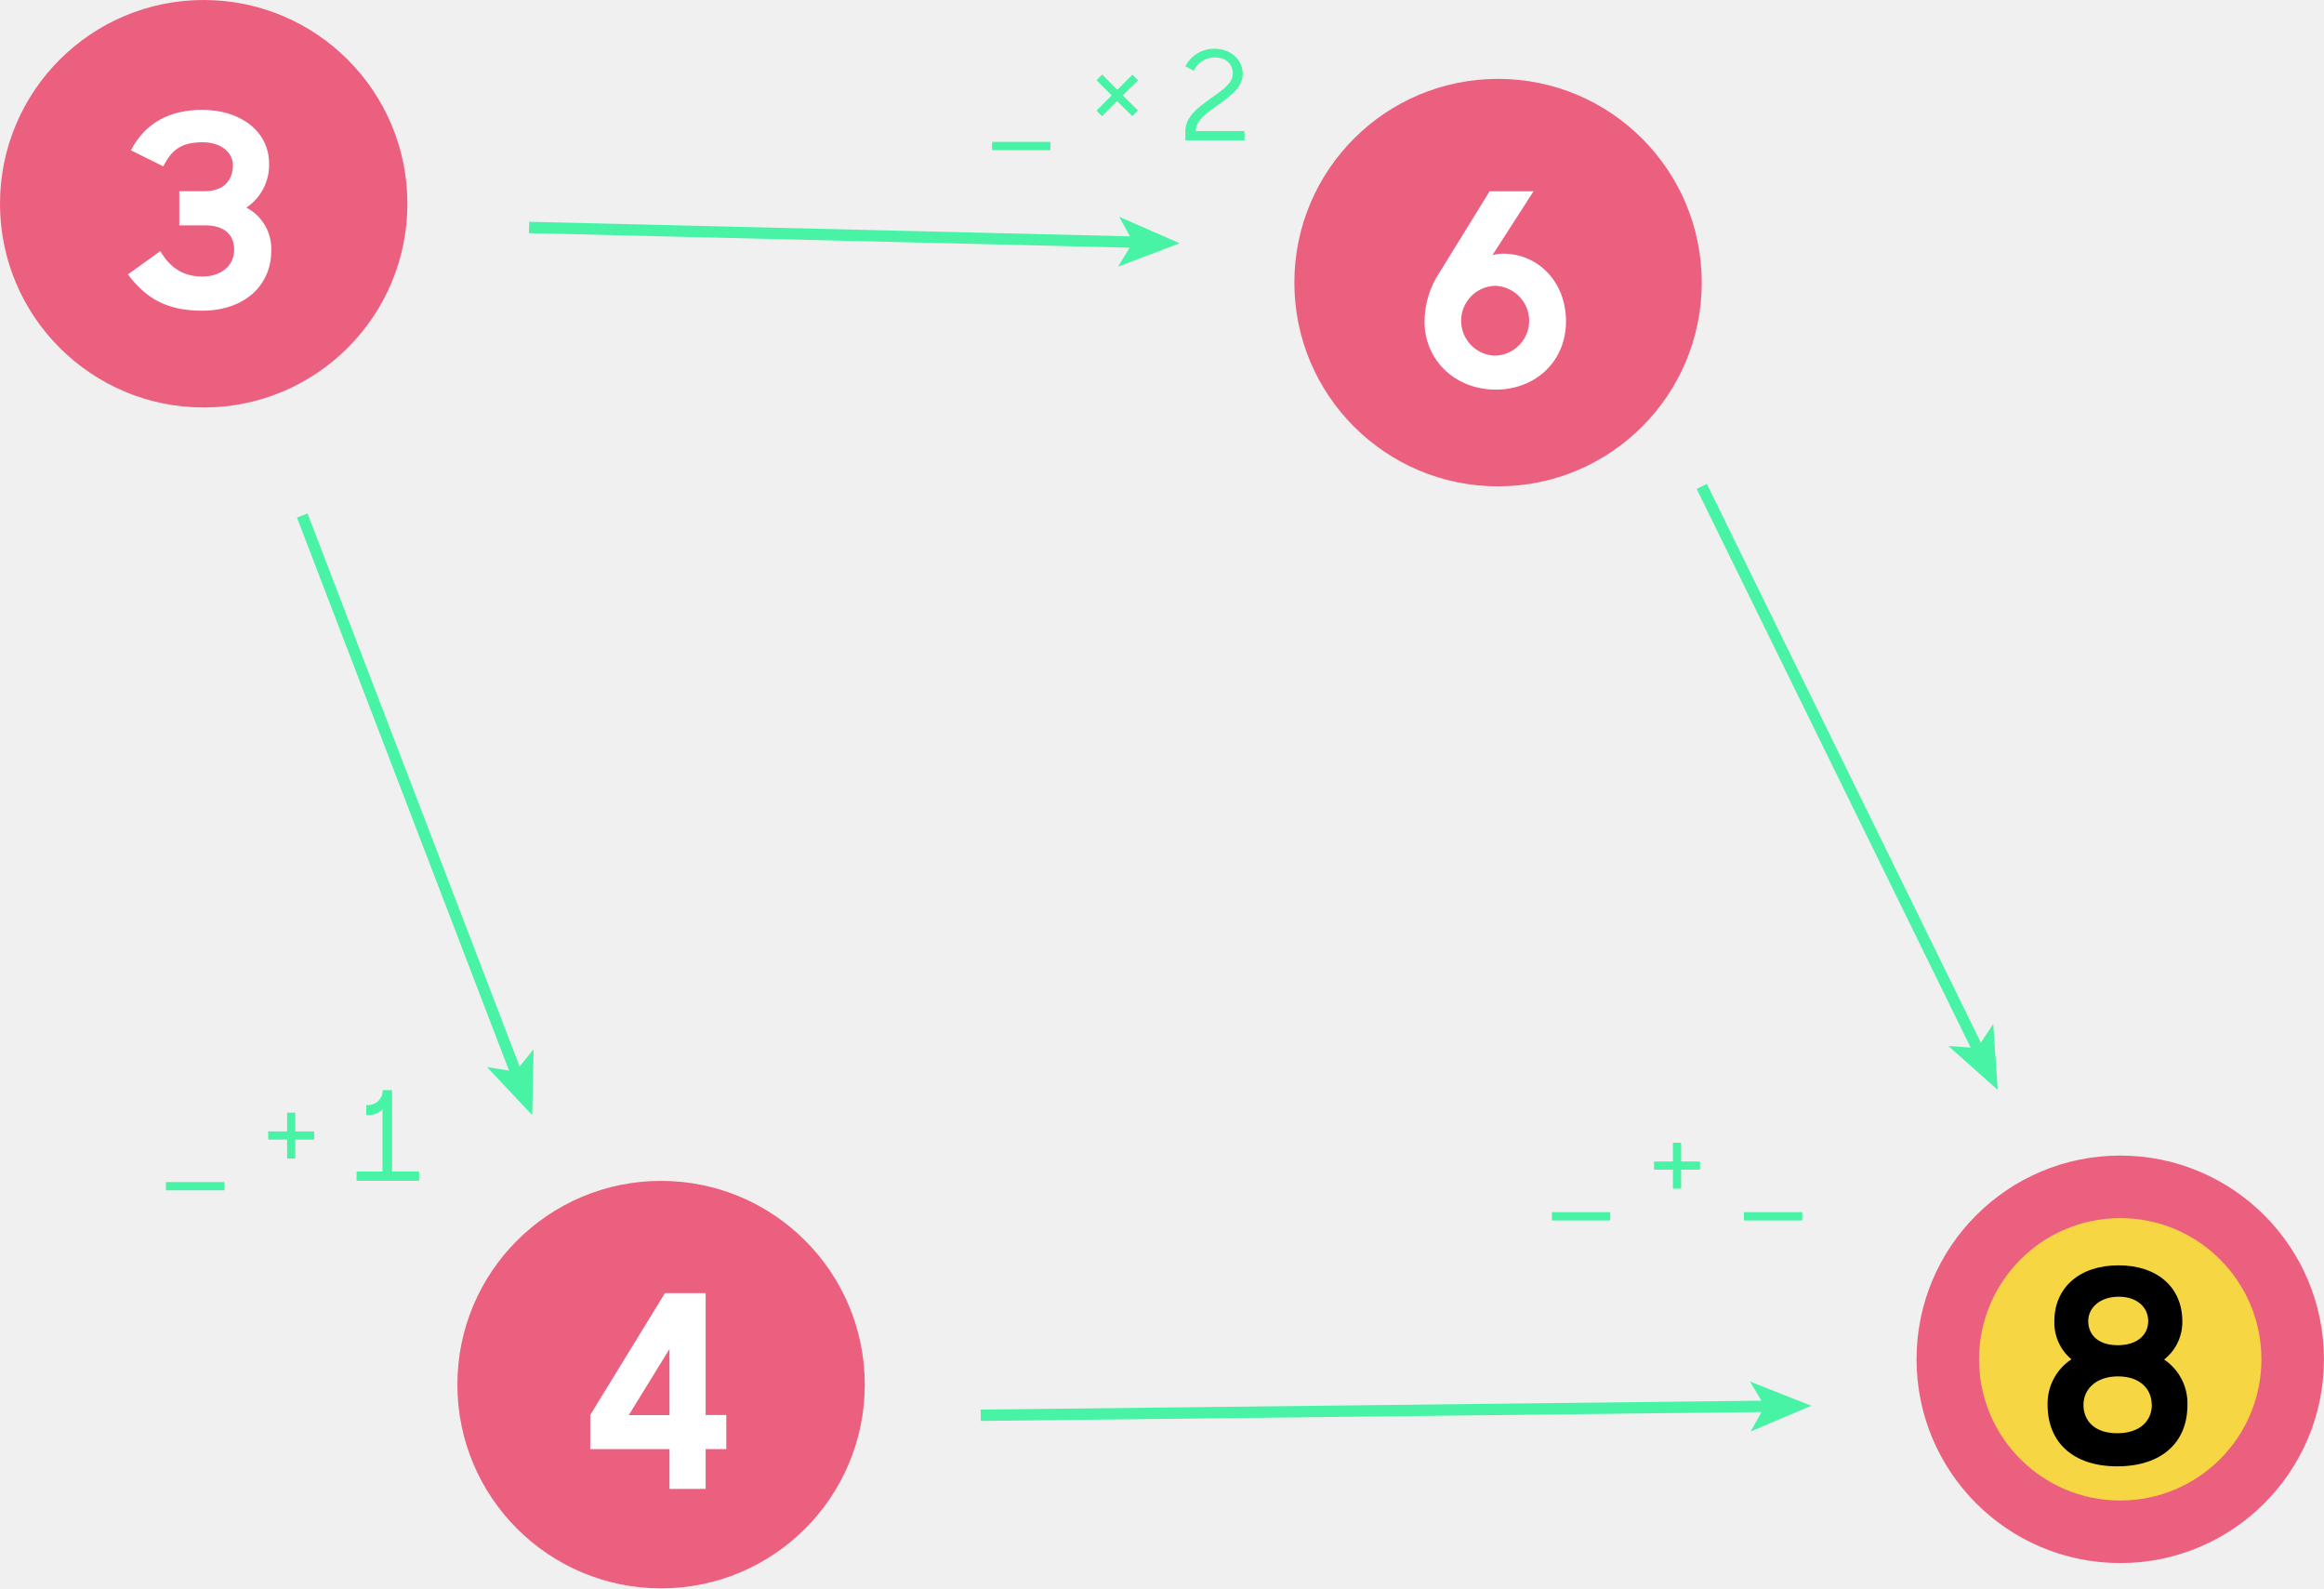
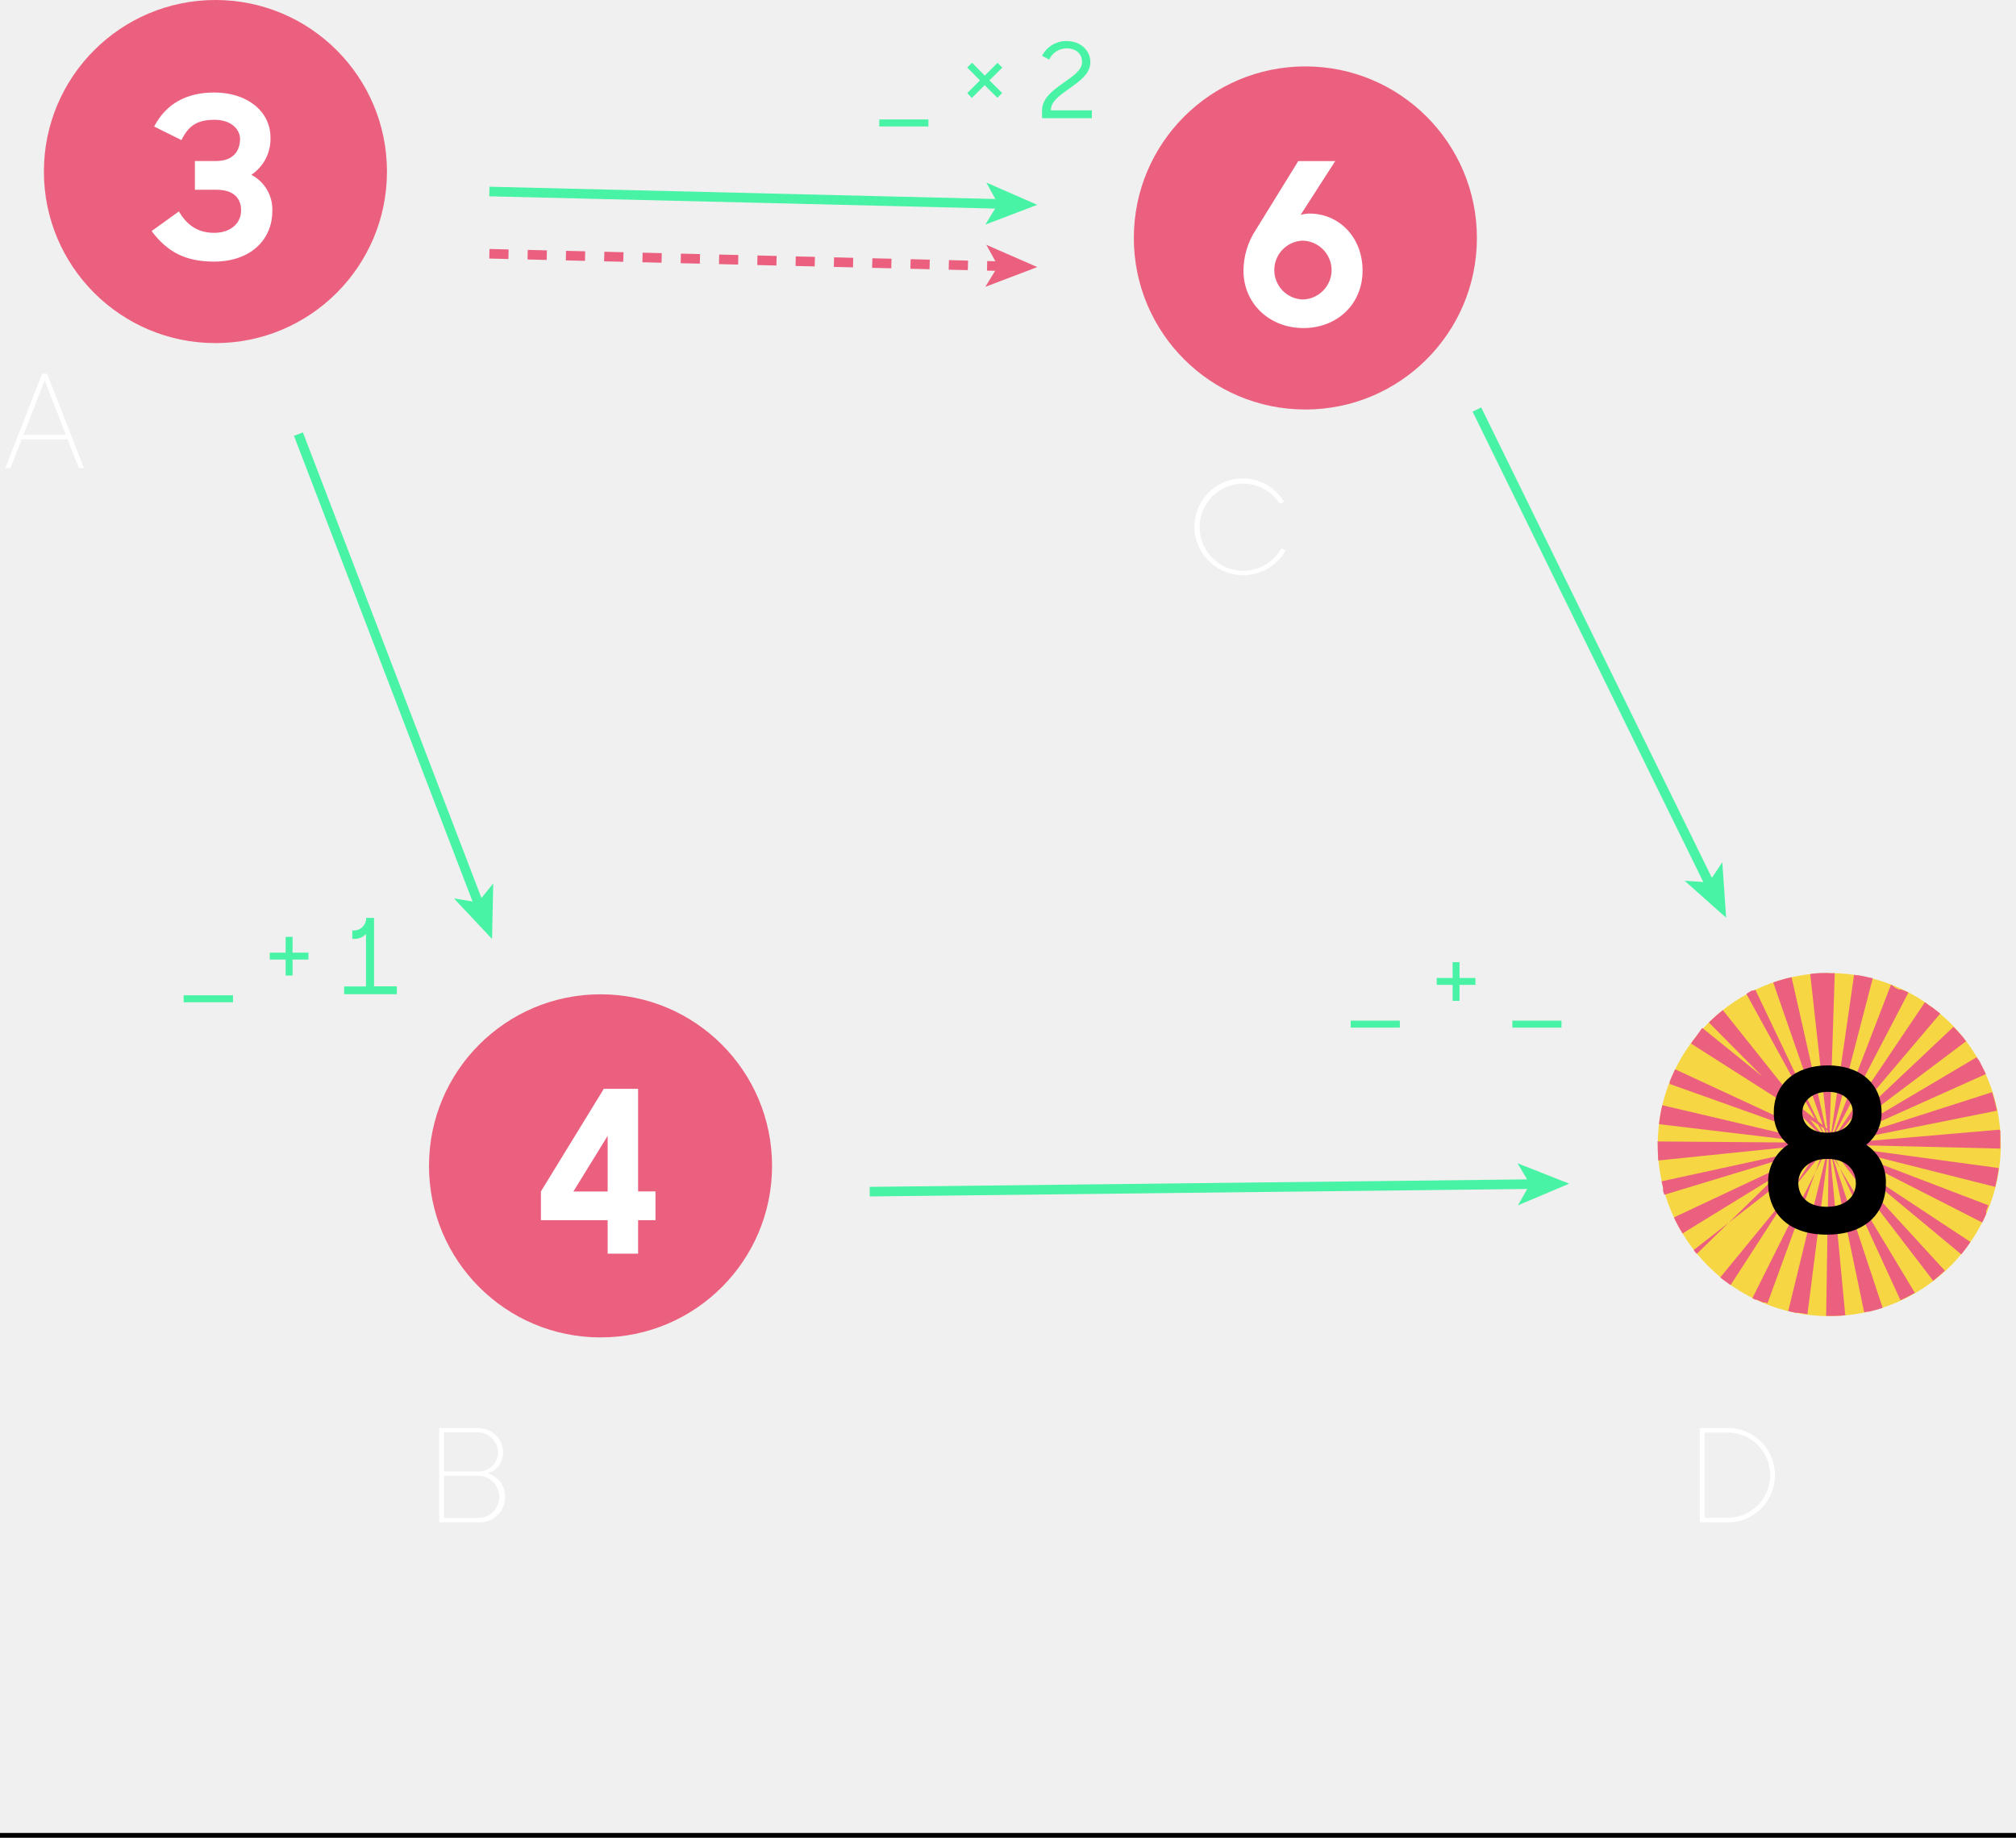
- <svg xmlns="http://www.w3.org/2000/svg" viewBox="0 0 408.78 279.33">
-   <circle cx="35.83" cy="35.83" r="35.83" style="fill:#ec607f" />
-   <path d="M239,173.93l5.7-4.1c1.84,3.16,4.28,4.47,7.39,4.47s5.6-1.74,5.6-4.71c0-2.54-1.6-4.29-5.13-4.29h-4.52v-6h4.43c3.67,0,5-2.21,5-4.61,0-2-1.84-4-5.32-4-3.77,0-5.46,1.32-6.92,4.24l-5.7-2.83c2.5-4.8,6.78-7.11,12.57-7.11,6.78,0,11.73,3.86,11.73,9.42a9,9,0,0,1-4,7.77,8.16,8.16,0,0,1,4.38,7.63c0,5.89-4.52,10.5-12.2,10.5C246.09,180.29,242.32,178.35,239,173.93Z" transform="translate(-216.5 -125.67)" style="fill:#fff" />
-   <circle cx="116.28" cy="243.5" r="35.83" style="fill:#ec607f" />
-   <path d="M334.26,380.51H320.32v-6l13.14-21.43h7.16v21.43h3.63v6h-3.63v7h-6.36v-7Zm0-6V362.9l-7.16,11.63h7.16Z" transform="translate(-216.5 -125.67)" style="fill:#fff" />
-   <circle cx="263.5" cy="49.7" r="35.83" style="fill:#ec607f" />
-   <path d="M467.07,182.24a15.7,15.7,0,0,1,2.64-8.66l8.81-14.27h7.72L479,170.56a6.29,6.29,0,0,1,1.88-.28c6.12,0,11.07,4.9,11.07,11.91s-5.32,12-12.38,12C472.3,194.16,467.07,188.88,467.07,182.24Zm18.41-.19a6.19,6.19,0,0,0-6.07-6.12,6.15,6.15,0,0,0,0,12.29A6.17,6.17,0,0,0,485.48,182.05Z" transform="translate(-216.5 -125.67)" style="fill:#fff" />
-   <path d="M589.44,395.06a30.33,30.33,0,1,1,30.33-30.33A30.37,30.37,0,0,1,589.44,395.06Z" transform="translate(-216.5 -125.67)" style="fill:#f6d743" />
-   <path d="M589.44,339.89a24.83,24.83,0,1,1-24.83,24.83,24.86,24.86,0,0,1,24.83-24.83m0-11a35.83,35.83,0,1,0,35.83,35.83,35.83,35.83,0,0,0-35.83-35.83h0Z" transform="translate(-216.5 -125.67)" style="fill:#ec607f" />
-   <path d="M576.66,372.72a9.3,9.3,0,0,1,4.19-8,8.42,8.42,0,0,1-3-6.69c0-6,4.52-9.84,11.3-9.84s11.21,3.86,11.21,9.84a8.38,8.38,0,0,1-3.2,6.73,9.25,9.25,0,0,1,4.1,8c0,6.64-4.61,10.78-12.34,10.78S576.66,379.36,576.66,372.72Zm18.32,0c0-2.78-2.07-5-5.93-5s-6.08,2.26-6.08,5,1.88,5,5.93,5S595,375.5,595,372.72ZM594.36,358c0-2.35-1.88-4.29-5.18-4.29s-5.37,1.93-5.37,4.29,1.7,4.24,5.18,4.24S594.36,360.39,594.36,358Z" transform="translate(-216.5 -125.67)" />
-   <line x1="53.17" y1="90.67" x2="90.88" y2="188.99" style="fill:none;stroke:#48f3a5;stroke-miterlimit:10;stroke-width:2px" />
-   <polygon points="93.61 196.11 85.66 187.65 90.68 188.46 93.86 184.51 93.61 196.11" style="fill:#48f3a5" />
-   <line x1="93.06" y1="40" x2="199.88" y2="42.59" style="fill:none;stroke:#48f3a5;stroke-miterlimit:10;stroke-width:2px" />
-   <polygon points="207.5 42.78 196.65 46.91 199.31 42.58 196.87 38.13 207.5 42.78" style="fill:#48f3a5" />
-   <line x1="172.5" y1="248.89" x2="310.99" y2="247.31" style="fill:none;stroke:#48f3a5;stroke-miterlimit:10;stroke-width:2px" />
-   <polygon points="318.61 247.22 307.92 251.74 310.42 247.32 307.82 242.96 318.61 247.22" style="fill:#48f3a5" />
-   <line x1="299.33" y1="85.54" x2="348.03" y2="184.82" style="fill:none;stroke:#48f3a5;stroke-miterlimit:10;stroke-width:2px" />
-   <polygon points="351.39 191.67 342.71 183.95 347.78 184.31 350.6 180.09 351.39 191.67" style="fill:#48f3a5" />
-   <path d="M245.69,333.55H256V335H245.69v-1.46Z" transform="translate(-216.5 -125.67)" style="fill:#48f3a5" />
-   <path d="M263.67,324.64H267v-3.3h1.44v3.3h3.32v1.44h-3.32v3.34H267v-3.34h-3.32v-1.44Z" transform="translate(-216.5 -125.67)" style="fill:#48f3a5" />
-   <path d="M279.24,331.7h4.54V320.76a3.31,3.31,0,0,1-2.6,1h-0.26V320H281a2.58,2.58,0,0,0,2.82-2.62h1.64v14.3h4.76v1.64h-11V331.7Z" transform="translate(-216.5 -125.67)" style="fill:#48f3a5" />
-   <path d="M391,150.62h10.26v1.46H391v-1.46Z" transform="translate(-216.5 -125.67)" style="fill:#48f3a5" />
-   <path d="M409.37,145.12l2.66-2.66-2.66-2.69,1-1,2.66,2.69,2.66-2.66,1,1L414,142.45l2.66,2.64-1,1L413,143.46l-2.66,2.66Z" transform="translate(-216.5 -125.67)" style="fill:#48f3a5" />
-   <path d="M425,148.72c0-2.51,2.23-4.15,4.35-5.66,1.94-1.4,4-2.66,4-4.41s-1.22-2.88-3.25-2.88a4.06,4.06,0,0,0-3.62,2.34l-1.48-.79a5.71,5.71,0,0,1,5.09-3.08c3,0,5,2,5,4.43s-2.31,4-4.41,5.5-3.84,2.69-3.84,4.54v0h8.56v1.64H425v-1.68Z" transform="translate(-216.5 -125.67)" style="fill:#48f3a5" />
-   <path d="M489.47,338.84h10.26v1.46H489.47v-1.46Z" transform="translate(-216.5 -125.67)" style="fill:#48f3a5" />
-   <path d="M507.44,329.93h3.32v-3.3h1.44v3.3h3.32v1.44h-3.32v3.34h-1.44v-3.34h-3.32v-1.44Z" transform="translate(-216.5 -125.67)" style="fill:#48f3a5" />
-   <path d="M523.24,338.84H533.5v1.46H523.24v-1.46Z" transform="translate(-216.5 -125.67)" style="fill:#48f3a5" />
+ <svg xmlns="http://www.w3.org/2000/svg" viewBox="0 0 421.11 383.83">
+   <circle cx="45" cy="35.83" r="35.83" style="fill:#ec607f" />
+   <path d="M239,173.93l5.7-4.1c1.84,3.16,4.28,4.47,7.39,4.47s5.6-1.74,5.6-4.71c0-2.54-1.6-4.29-5.13-4.29h-4.52v-6h4.43c3.67,0,5-2.21,5-4.61,0-2-1.84-4-5.32-4-3.77,0-5.46,1.32-6.92,4.24l-5.7-2.83c2.5-4.8,6.78-7.11,12.57-7.11,6.78,0,11.73,3.86,11.73,9.42a9,9,0,0,1-4,7.77,8.16,8.16,0,0,1,4.38,7.63c0,5.89-4.52,10.5-12.2,10.5C246.09,180.29,242.32,178.35,239,173.93Z" transform="translate(-207.33 -125.67)" style="fill:#fff" />
+   <circle cx="125.44" cy="243.5" r="35.83" style="fill:#ec607f" />
+   <path d="M334.26,380.51H320.32v-6l13.14-21.43h7.16v21.43h3.63v6h-3.63v7h-6.36v-7Zm0-6V362.9l-7.16,11.63h7.16Z" transform="translate(-207.33 -125.67)" style="fill:#fff" />
+   <circle cx="272.67" cy="49.7" r="35.83" style="fill:#ec607f" />
+   <path d="M467.07,182.24a15.7,15.7,0,0,1,2.64-8.66l8.81-14.27h7.72L479,170.56a6.29,6.29,0,0,1,1.88-.28c6.12,0,11.07,4.9,11.07,11.91s-5.32,12-12.38,12C472.3,194.16,467.07,188.88,467.07,182.24Zm18.41-.19a6.19,6.19,0,0,0-6.07-6.12,6.15,6.15,0,0,0,0,12.29A6.17,6.17,0,0,0,485.48,182.05Z" transform="translate(-207.33 -125.67)" style="fill:#fff" />
+   <circle cx="382.11" cy="239.06" r="35.83" style="fill:#f6d743" />
+   <path d="M589.44,328.89h-1.21q-1.4,0-2.78.2l3.86,34.79h0.14v-35h0Zm-7.93.88h0a35.56,35.56,0,0,0-3.79,1.09l11.5,33.06,0.06,0-7.72-34.14h0ZM574,332.39l-0.22.11h0l0,0h0l0,0h0l-0.05,0h0l-0.11.05h0l0,0h0l0,0h0l0,0h0l0,0h0l0,0h0l-0.05,0h0l0,0h0l0,0h0l0,0h0l0,0h0l0,0h0l0,0h0l0,0h0l0,0h0l0,0h-0.08l0,0h0l0,0h0l0,0h0l0,0h0l0,0h-0.2l-0.05,0h0l0,0h0l0,0h0l0,0h0l0,0h0l0,0h0l-0.12.07h0l0,0h0l0,0h0l0,0h0l-1,.63L589,364l0.07,0L574,332.39h0Zm-6.77,4.23q-1.29,1-2.48,2.15h0l0,0h0l-0.27.26h0l-0.2.2,24.65,24.85,0.09-.08L567.2,336.63h0Zm-5.67,5.62-0.44.56h0l0,0h0l-0.12.16h0l0,0h0l0,0v0l0,0,0,0,0,0,0,0,0,0,0,0h0l0,0v0l0,0v0l0,0v0l0,0v0l0,0h0l-0.07.1h0l0,0v0l0,0v0l0,0v0l0,0h0l-0.07.1h0l0,0h0l0,0v0l0,0v0l0,0v0l0,0h0l0,0h0l0,0v0l0,0v0l0,0v0l0,0v0l0,0v0l0,0,0,0,0,0,0,0,0,0,0,0v0l0,0v0l0,0v0l0,0h0l-0.08.12h0l0,0h0l0,0h0l0,0h0l-0.14.22h0l0,0h0l-0.08.13,29.52,18.8,0.06-.08-27.25-22h0ZM557.24,349q-0.61,1.25-1.13,2.55h0l0,0.1h0l0,0h0l0,0h0l0,0h0l0,0h0l0,0h0l0,0h0v0.42h0l0,0h0l0,0h0v0h0l0,0h0l0,0h0v0l33,11.77,0-.06L557.24,349h0Zm-2.69,7.52a35.69,35.69,0,0,0-.69,3.94l34.75,4.14V364.5l-34.07-8h0Zm-0.95,7.93v0.11h0v0.12h0v0.05h0v0.45h0v0h0v0h0v0h0v0.05h0v0.06h0v0.06h0v0.06h0q0,0.78.07,1.55h0v0.05h0v0.05h0v0h0v0h0v0.42h0v0h0q0,0.29.05,0.57l34.82-3.57a1.26,1.26,0,0,1,0-.13h0l-35-.28h0Zm35,0.51-34.2,7.44c0.1,0.44.2,0.87,0.31,1.31h0v0.05h0v0.05h0l0,0.11h0v0.05h0v0h0v0h0v0h0v0h0v0h0v0h0l0,0.1h0v0h0v0h0v0h0v0h0v0h0v0h0v0h0v0h0v0h0v0h0v0h0l0,0.1h0v0h0v0h0l0,0.15h0l0,0.05h0q0.13,0.42.27,0.84L588.65,365l0-.06h0Zm0,0.12L557,379.93l0.16,0.34h0l0,0v0l0,0v0.1l0.09,0.17h0l0,0h0q0.71,1.41,1.53,2.75l29.82-18.32,0-.07h0Zm0.1,0.16-27.6,21.52,0.49,0.61h0l0,0h0l0,0h0l0.09,0.11h0l0,0v0l0,0,0,0,0,0,0,0,0,0,0,0,0,0,0,0,0,0,0,0v0l0,0,0,0,0,0,0,0,0,0v0l0,0h0l0,0h0l0,0h0l0,0h0l0,0v0l0,0v0l0,0h0l0,0h0l0,0h0l0,0h0l0,0h0l0,0h0l0,0h0l0,0h0l0,0h0l0,0h0l0,0h0l0,0h0l0,0h0l0,0h0l0,0h0l0,0h0l0,0v0l0,0v0l0,0v0l0,0h0l0,0h0l0,0h0l0,0,0,0,0,0,0,0,0,0v0l0,0h0l0.08,0.08v0l0,0,0,0,0,0,0,0,0,0,0,0,0,0h0l25-24.44-0.08-.09h0Zm0.16,0.16-22.19,27.07,0.29,0.24h0l0,0h0l0,0h0l0,0h0l0,0h0l0,0,0,0,0,0,0,0h0l0,0h0l0,0h0l0,0h0l0.2,0.16h0l0,0h0q0.62,0.47,1.26.92h0l0,0h0l0.22,0.15h0l0,0h0l0,0h0l0,0h0l0.13,0.09h0l0,0h0l0,0h0l0,0h0l0,0h0l0,0h0l0.08,0h0l0,0h0l0,0h0l19-29.36-0.09-.06h0Zm0.16,0.11-15.65,31.31,0.59,0.29h0l0,0h0.18l0,0h0l0,0h0l0,0h0l0.1,0h0l1.2,0.52h0l0.15,0.06h0l0,0h0l0,0h0l0,0h0l0,0h0l0,0h0l0,0h0.29l0.08,0h0l0.05,0h0l0.05,0h0l0.47,0.18,12-32.86-0.06,0h0Zm0.12,0-8.28,34q0.78,0.19,1.58.35H583c0.62,0.11,1.25.21,1.88,0.29l4.42-34.72h-0.08Zm0.35,0h-0.15l-0.56,35h1.8q1,0,2-.12h0.2l-3.29-34.85h0Zm0.15,0-0.06,0,7.15,34.26,0.7-.15h0.35q1.43-.34,2.8-0.8l-11-33.24h0Zm0.13-.06-0.07,0,14.61,31.8q1.55-.71,3-1.57h0l0,0h0l0,0h0l0,0h0l0,0,0,0h0l0,0h0l0,0h0l0,0h0l0,0h0l0,0-18.07-30h0Zm0.17-.13-0.09.07,21.29,27.78,0,0h0l0,0h0l0,0,0,0,0,0,0,0,0,0,0,0,0,0,0.1-.08h0l0,0h0l0,0h0l0,0h0l0.24-.2h0q1-.83,2-1.73h0l0,0h0l0,0h0l0,0h0l0.1-.09h0l0,0,0,0h0L590,365.33h0Zm0.14-.17-0.06.09L617,387.65l0.12-.14h0l0,0,0,0,0,0,0,0,0,0,0,0h0l0.13-.16h0l0,0h0q0.47-.59.92-1.19h0l0,0h0l0,0h0l0,0h0l0.12-.17h0l0,0h0l0,0h0l0,0h0l0.12-.17h0l0,0h0l0,0h0l0,0h0l0.51-.76-29.21-19.28h0Zm0.07-.14,0,0.07L621.38,381q0.41-.8.77-1.62h0l0.07-.15h0l0,0h0l0,0h0l0,0h0l0,0h0l0,0h0l0,0h0V378.7h0l0,0h0l0-.08h0l0-.05h0q0.24-.58.46-1.16L590.24,365h0Zm0-.13V365l33.94,8.56a35.67,35.67,0,0,0,.76-3.93l-34.68-4.71h0Zm34.88-3.27-34.87,3s0,0.07,0,.11v0l35,0.84h0c0-.23,0-0.46,0-0.69h0v-0.05h0v0h0v-0.06h0v-0.88h0v-0.18h0v0h0v0h0v-0.23h0v0h0v0h0V363h0v0h0v0h0v0h0v-0.14h0v-0.29h0v0h0v0h0v-0.05h0q0-.32,0-0.64h0Zm-1.57-7.83-33.33,10.68,0,0.06,34.32-6.87a35.59,35.59,0,0,0-1-3.87h0Zm-3.27-7.28-30.12,17.83,0,0.07L622.14,350q-0.5-1.12-1.08-2.19h0l0-.05h0l-0.12-.22h0l0,0h0l0,0h0l0,0h0l-0.09-.16h0l0,0h0l0,0h0l0,0h0l0,0h0l-0.06-.11h0l0,0h0l0,0v0l0,0v0l0,0h0l0,0h0l-0.06-.1h0l0,0h0Zm-4.8-6.38-25.44,24,0.07,0.09,28-21.07-0.67-.87h0l0,0h0l0,0h0l0,0h0l-0.09-.11h0l0,0v0l0,0,0,0,0,0,0,0,0,0,0,0,0,0,0,0h0l0,0h0l0,0v0l0,0h0l0,0h0l0,0h0l-0.08-.09h0l0,0h0l0,0h0l0,0h0q-0.53-.61-1.09-1.21h0ZM609.41,335l-19.52,29,0.09,0.07,22.63-26.7,0,0h0l0,0h0l0,0h0l-0.2-.16h0l0,0h0q-0.58-.48-1.18-0.93h0l0,0h0l0,0h0l-0.21-.16h0l0,0h0l0,0h0l0,0h0l-0.12-.09h0l0,0h0l0,0h0l0,0h0l0,0h0l-0.11-.08h0l0,0h0l0,0h0l0,0h0l0,0h0l0,0h0l-0.07,0h0l0,0h0l0,0h0l0,0h0l0,0h0l0,0h0l-0.13-.09h0l0,0h0l0,0h0l0,0h0Zm-7.08-3.69-12.59,32.66,0.07,0,16.16-31-0.67-.34h0l-0.05,0h0l-0.05,0h0l-0.22-.11h0l-0.05,0h0l0,0h0l0,0h0l-0.17-.08h0l-0.05,0h0l0,0h0l0,0h0l0,0h0l-0.17-.08h0l0,0h0l0,0h0l0,0h0l0,0h0l-0.05,0h0l-0.06,0h0l-0.05,0h0l0,0h0l0,0h0l0,0h0l0,0h0l0,0h0l-0.05,0h-0.26l0,0h0l-0.14-.06h0l0,0h0l0,0h0l0,0h0l-0.56-.22h0Zm-7.72-2-5,34.64h0.07L598.52,330h0q-1.47-.38-3-0.64h-0.26l-0.65-.1h0Zm-5.16-.37v35h0l1.13-35h-1.17Z" transform="translate(-207.33 -125.67)" style="fill:#ec607f" />
+   <path d="M576.66,372.72a9.3,9.3,0,0,1,4.19-8,8.42,8.42,0,0,1-3-6.69c0-6,4.52-9.84,11.3-9.84s11.21,3.86,11.21,9.84a8.38,8.38,0,0,1-3.2,6.73,9.25,9.25,0,0,1,4.1,8c0,6.64-4.61,10.78-12.34,10.78S576.66,379.36,576.66,372.72Zm18.32,0c0-2.78-2.07-5-5.93-5s-6.08,2.26-6.08,5,1.88,5,5.93,5S595,375.5,595,372.72ZM594.36,358c0-2.35-1.88-4.29-5.18-4.29s-5.37,1.93-5.37,4.29,1.7,4.24,5.18,4.24S594.36,360.39,594.36,358Z" transform="translate(-207.33 -125.67)" />
+   <line x1="62.34" y1="90.67" x2="100.05" y2="188.99" style="fill:none;stroke:#48f3a5;stroke-miterlimit:10;stroke-width:2px" />
+   <polygon points="102.78 196.11 94.83 187.65 99.84 188.46 103.03 184.51 102.78 196.11" style="fill:#48f3a5" />
+   <line x1="102.22" y1="40" x2="209.04" y2="42.59" style="fill:none;stroke:#48f3a5;stroke-miterlimit:10;stroke-width:2px" />
+   <polygon points="216.67 42.78 205.82 46.91 208.47 42.58 206.03 38.13 216.67 42.78" style="fill:#48f3a5" />
+   <line x1="181.67" y1="248.89" x2="320.15" y2="247.31" style="fill:none;stroke:#48f3a5;stroke-miterlimit:10;stroke-width:2px" />
+   <polygon points="327.78 247.22 317.08 251.74 319.58 247.32 316.98 242.96 327.78 247.22" style="fill:#48f3a5" />
+   <line x1="308.5" y1="85.54" x2="357.2" y2="184.82" style="fill:none;stroke:#48f3a5;stroke-miterlimit:10;stroke-width:2px" />
+   <polygon points="360.56 191.67 351.88 183.95 356.95 184.31 359.76 180.09 360.56 191.67" style="fill:#48f3a5" />
+   <path d="M245.69,333.55H256V335H245.69v-1.46Z" transform="translate(-207.33 -125.67)" style="fill:#48f3a5" />
+   <path d="M263.67,324.64H267v-3.3h1.44v3.3h3.32v1.44h-3.32v3.34H267v-3.34h-3.32v-1.44Z" transform="translate(-207.33 -125.67)" style="fill:#48f3a5" />
+   <path d="M279.24,331.7h4.54V320.76a3.31,3.31,0,0,1-2.6,1h-0.26V320H281a2.58,2.58,0,0,0,2.82-2.62h1.64v14.3h4.76v1.64h-11V331.7Z" transform="translate(-207.33 -125.67)" style="fill:#48f3a5" />
+   <path d="M391,150.62h10.26v1.46H391v-1.46Z" transform="translate(-207.33 -125.67)" style="fill:#48f3a5" />
+   <path d="M409.37,145.12l2.66-2.66-2.66-2.69,1-1,2.66,2.69,2.66-2.66,1,1L414,142.45l2.66,2.64-1,1L413,143.46l-2.66,2.66Z" transform="translate(-207.33 -125.67)" style="fill:#48f3a5" />
+   <path d="M425,148.72c0-2.51,2.23-4.15,4.35-5.66,1.94-1.4,4-2.66,4-4.41s-1.22-2.88-3.25-2.88a4.06,4.06,0,0,0-3.62,2.34l-1.48-.79a5.71,5.71,0,0,1,5.09-3.08c3,0,5,2,5,4.43s-2.31,4-4.41,5.5-3.84,2.69-3.84,4.54v0h8.56v1.64H425v-1.68Z" transform="translate(-207.33 -125.67)" style="fill:#48f3a5" />
+   <path d="M489.47,338.84h10.26v1.46H489.47v-1.46Z" transform="translate(-207.33 -125.67)" style="fill:#48f3a5" />
+   <path d="M507.44,329.93h3.32v-3.3h1.44v3.3h3.32v1.44h-3.32v3.34h-1.44v-3.34h-3.32v-1.44Z" transform="translate(-207.33 -125.67)" style="fill:#48f3a5" />
+   <path d="M523.24,338.84H533.5v1.46H523.24v-1.46Z" transform="translate(-207.33 -125.67)" style="fill:#48f3a5" />
+   <path d="M216.13,203.74h1.05l7.69,19.7h-1.05l-2.38-6h-9.58l-2.35,6h-1.08Zm-3.89,12.74h8.85l-4.43-11.36Z" transform="translate(-207.33 -125.67)" style="fill:#fff" />
+   <path d="M299.08,423.92h7.85c3.1,0,5.48,2.13,5.48,5a4.6,4.6,0,0,1-3.16,4.48,5,5,0,0,1,3.59,4.94,5.27,5.27,0,0,1-5.56,5.29h-8.21V423.92Zm1,0.92V433h7.1a4,4,0,0,0,4.18-4.08,4.24,4.24,0,0,0-4.48-4.08h-6.8Zm0,9.07v8.8h7.15a4.4,4.4,0,1,0,0-8.8h-7.18Z" transform="translate(-207.33 -125.67)" style="fill:#fff" />
+   <path d="M456.82,235.7a10.1,10.1,0,0,1,18.73-5.26l-0.84.49a9.1,9.1,0,1,0,.27,9.26l0.89,0.46A10.19,10.19,0,0,1,456.82,235.7Z" transform="translate(-207.33 -125.67)" style="fill:#fff" />
+   <path d="M562.41,423.92h5.51a9.86,9.86,0,1,1,0,19.71h-5.53V423.92Zm1,0.95v17.81h4.48a8.91,8.91,0,1,0,0-17.81h-4.45Z" transform="translate(-207.33 -125.67)" style="fill:#fff" />
+   <line y1="383.33" x2="421.11" y2="383.33" style="fill:none;stroke:#000;stroke-miterlimit:10" />
+   <line x1="102.22" y1="53" x2="209.04" y2="55.59" style="fill:none;stroke:#ec607f;stroke-miterlimit:10;stroke-width:2px;stroke-dasharray:4,4" />
+   <polygon points="216.67 55.78 205.82 59.91 208.47 55.58 206.03 51.13 216.67 55.78" style="fill:#ec607f" />
</svg>
